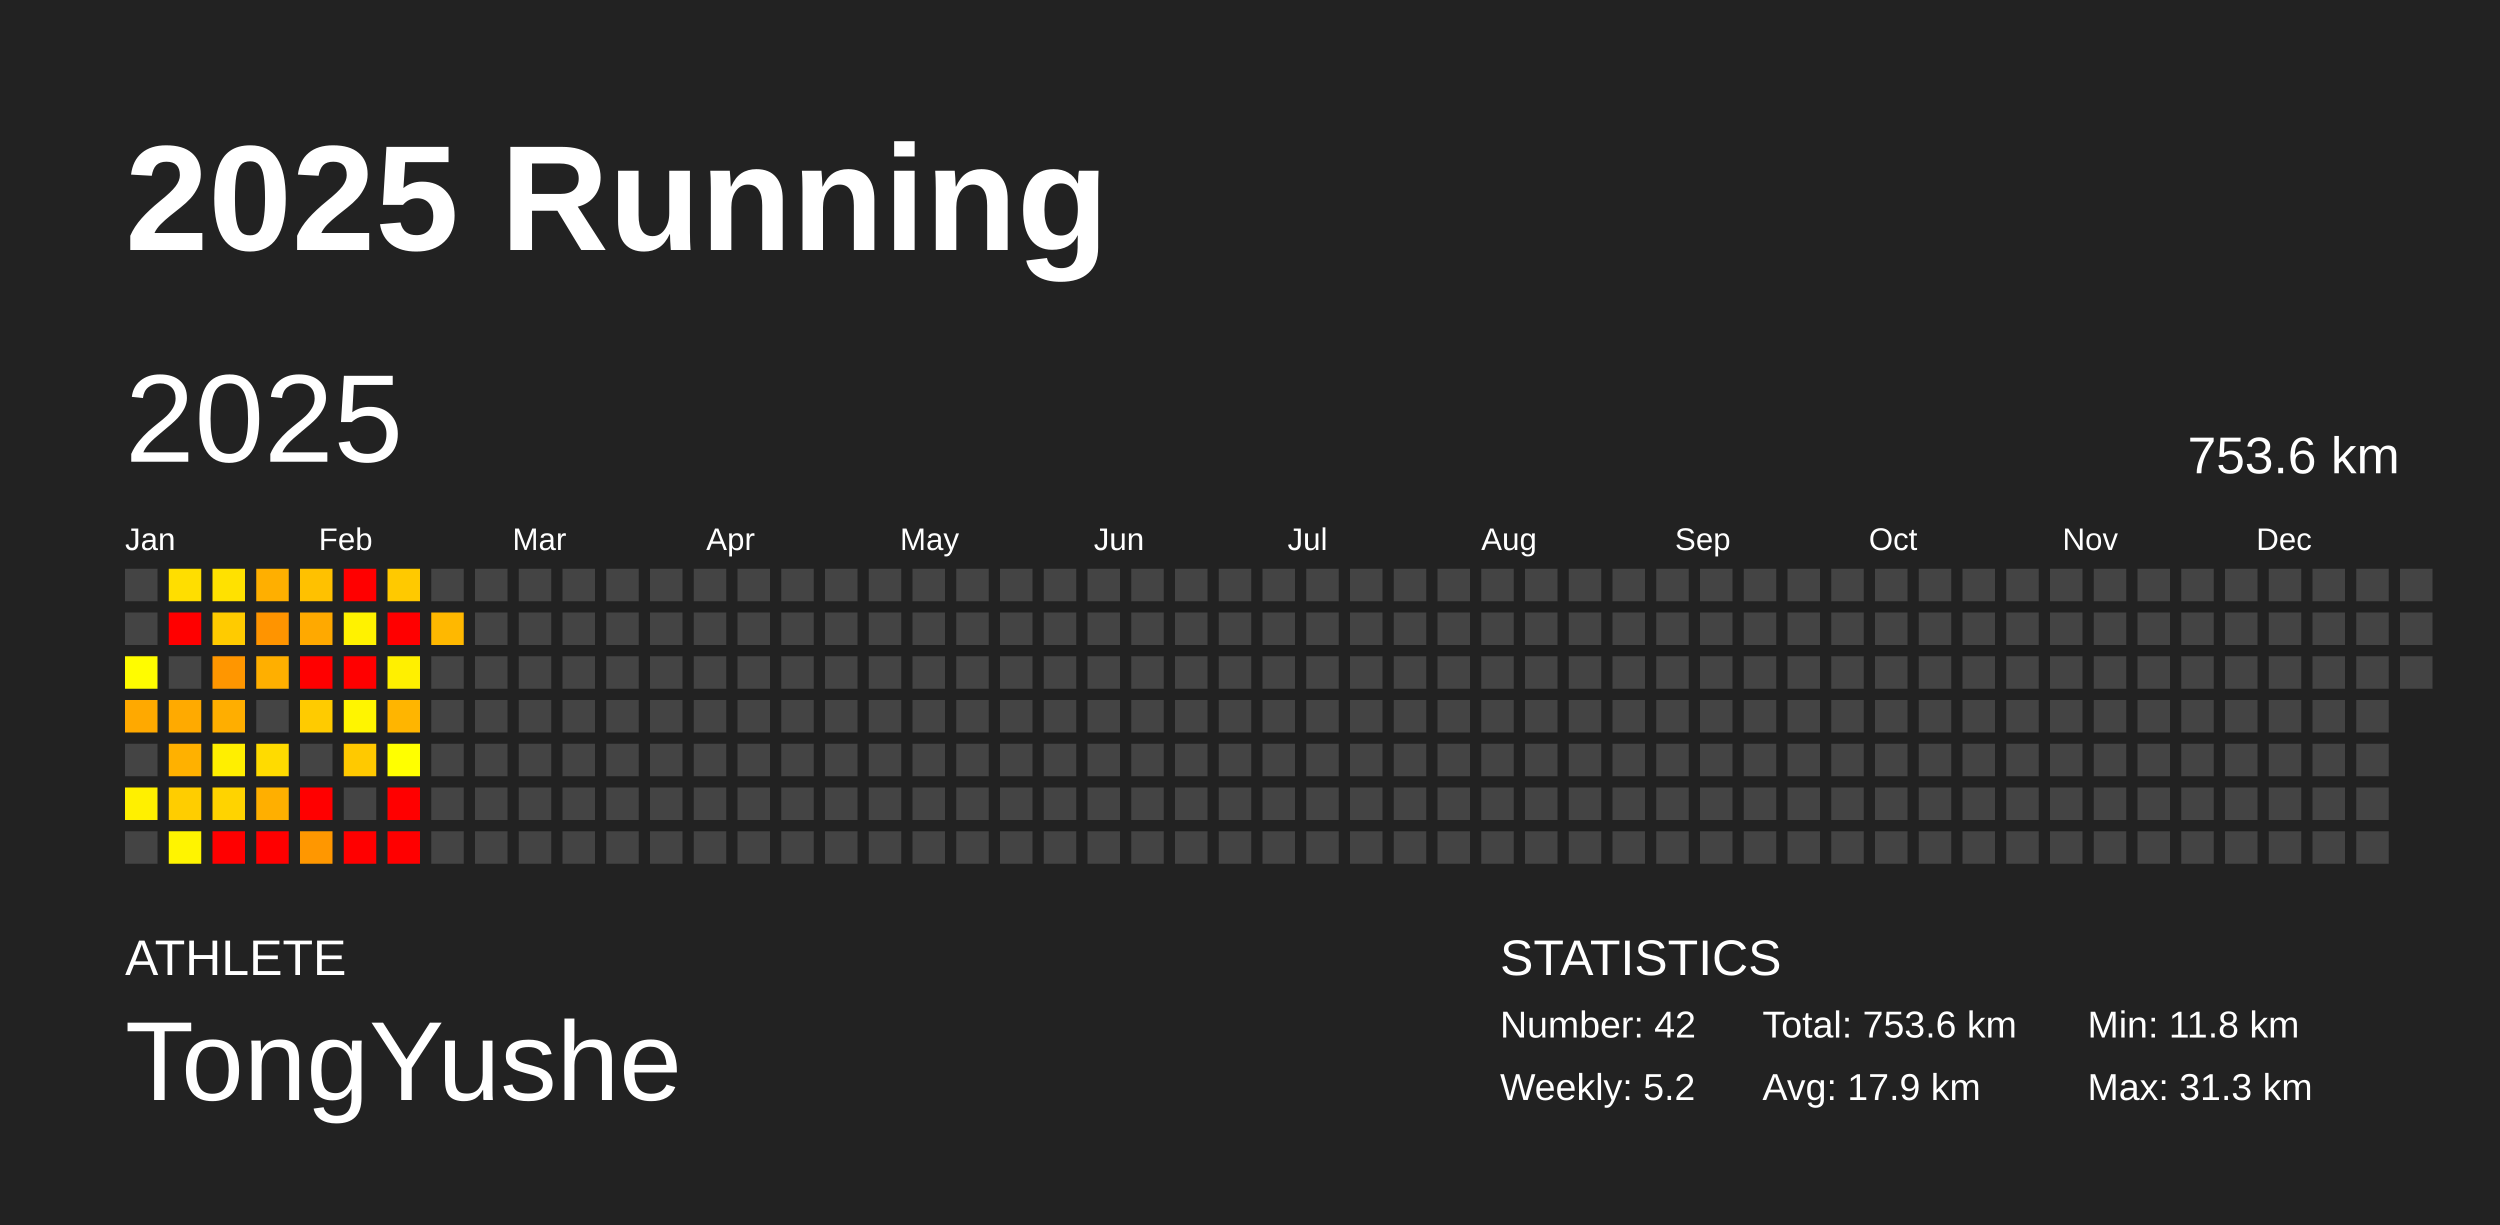
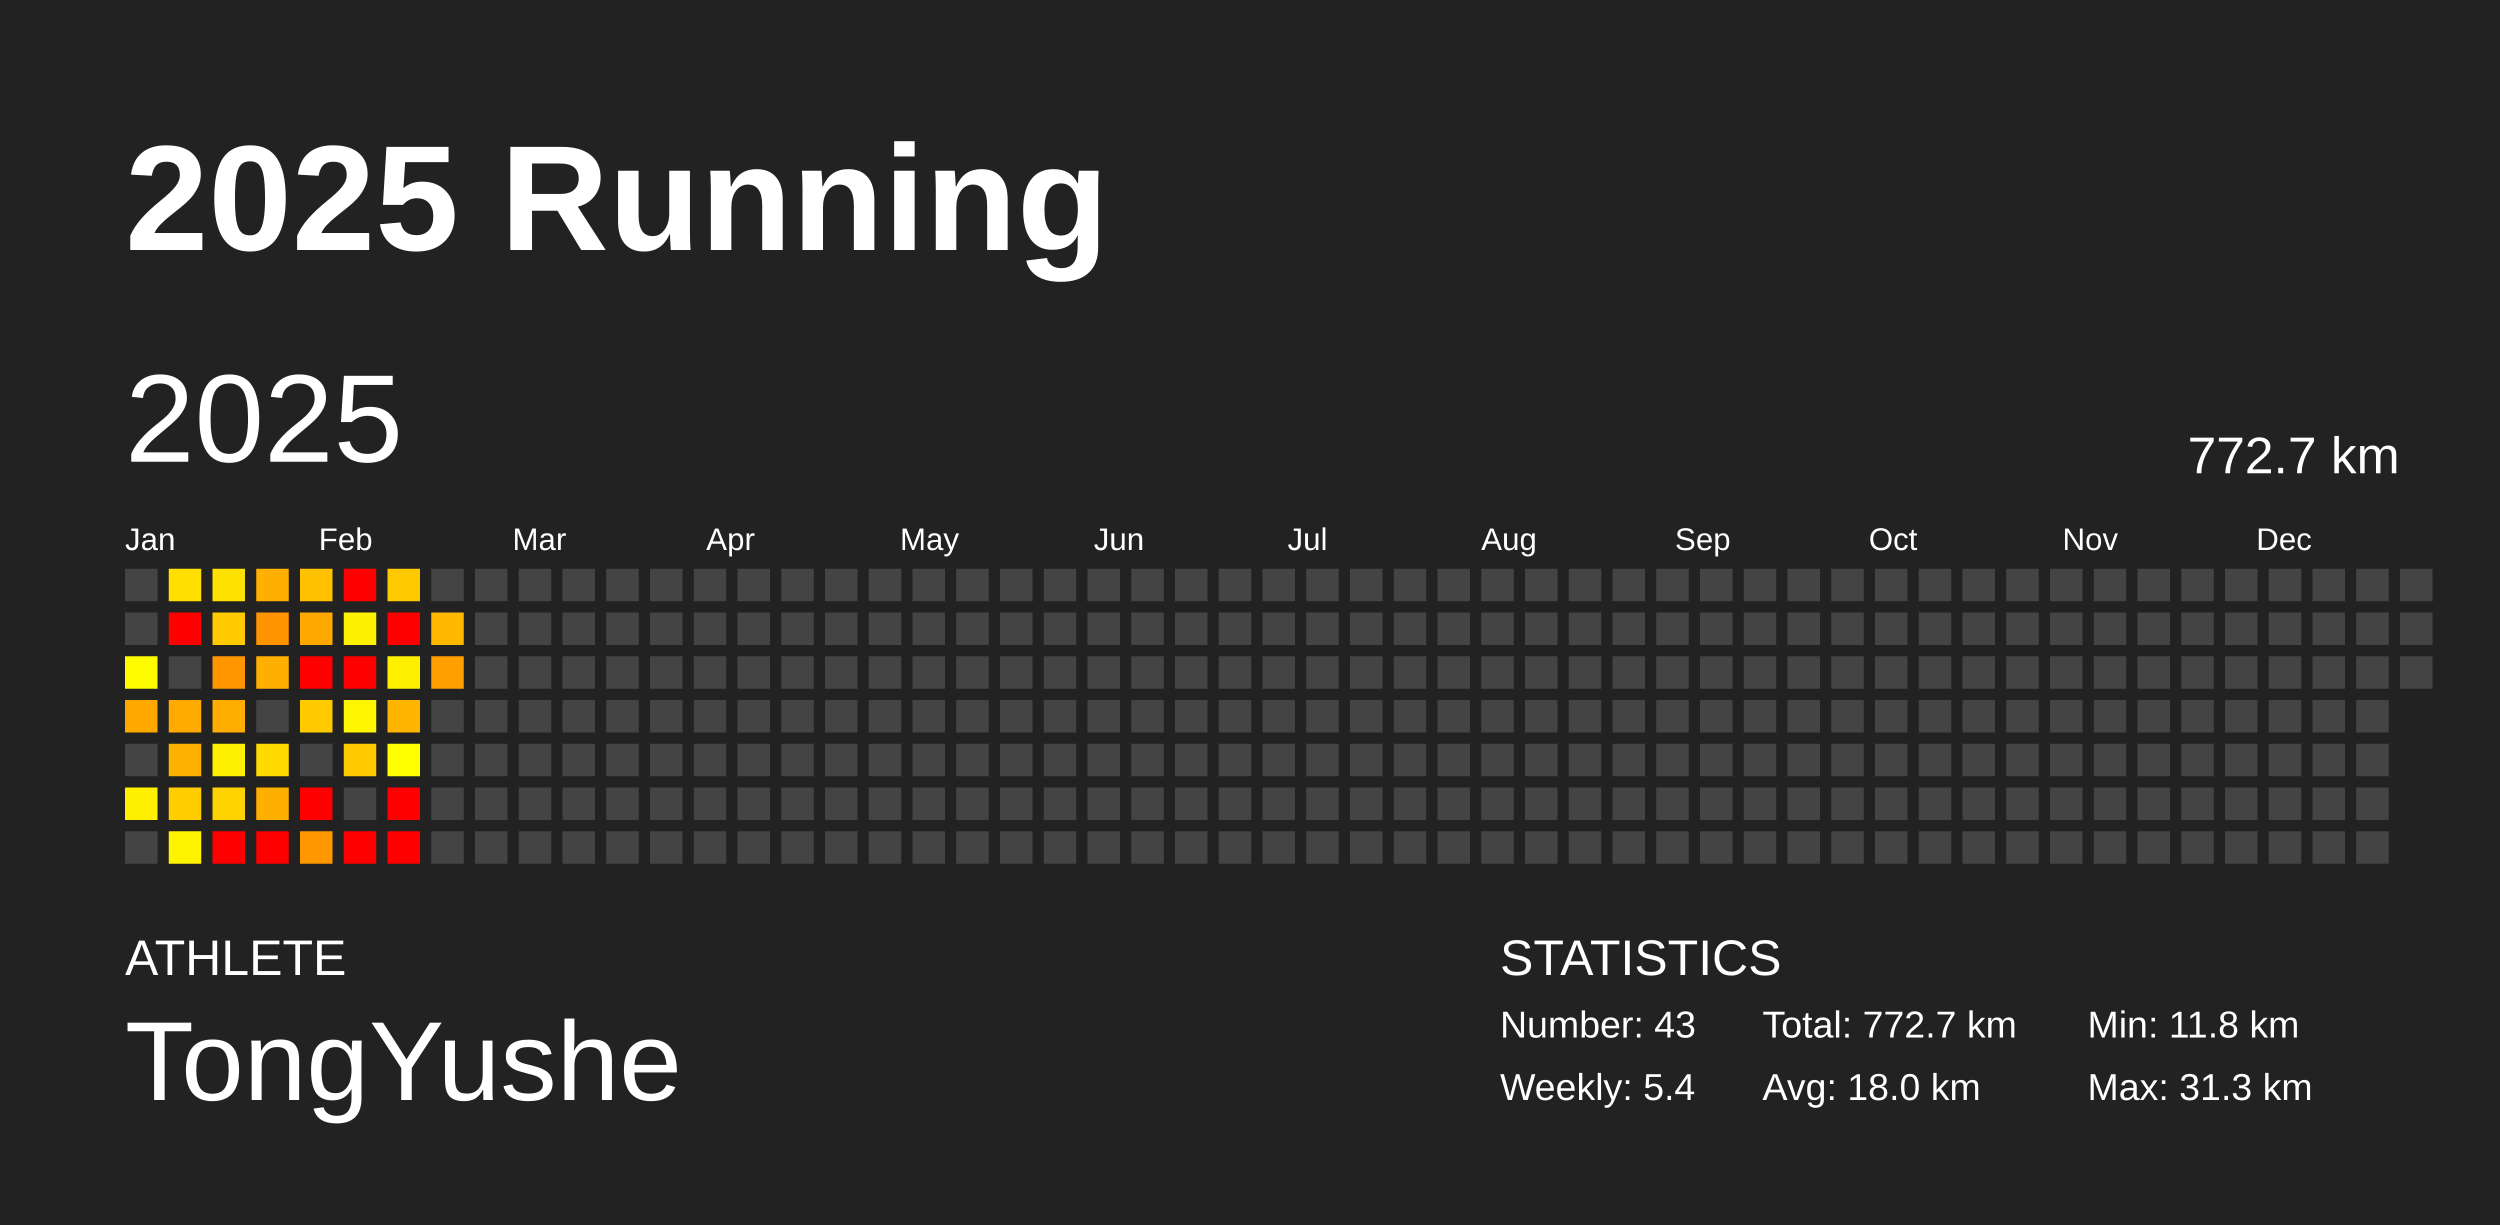
<svg xmlns="http://www.w3.org/2000/svg" baseProfile="full" height="98mm" version="1.1" viewBox="0,0,200,98" width="200mm">
  <defs />
  <rect fill="#222222" height="98" width="200" x="0" y="0" />
  <text fill="#FFFFFF" style="font-size:12px; font-family:Arial; font-weight:bold;" x="10" y="20">2025 Running</text>
  <text fill="#FFFFFF" style="font-size:4px; font-family:Arial" x="10" y="78">ATHLETE</text>
  <text fill="#FFFFFF" style="font-size:9px; font-family:Arial" x="10" y="88">TongYushe</text>
  <text fill="#FFFFFF" style="font-size:4px; font-family:Arial" x="120" y="78">STATISTICS</text>
-   <text fill="#FFFFFF" style="font-size:3px; font-family:Arial" x="120" y="83">Number: 42</text>
-   <text fill="#FFFFFF" style="font-size:3px; font-family:Arial" x="120" y="88">Weekly: 5.2</text>
-   <text fill="#FFFFFF" style="font-size:3px; font-family:Arial" x="141" y="83">Total: 753.6 km</text>
-   <text fill="#FFFFFF" style="font-size:3px; font-family:Arial" x="141" y="88">Avg: 17.9 km</text>
+   <text fill="#FFFFFF" style="font-size:3px; font-family:Arial" x="120" y="83">Number: 43</text>
+   <text fill="#FFFFFF" style="font-size:3px; font-family:Arial" x="120" y="88">Weekly: 5.4</text>
+   <text fill="#FFFFFF" style="font-size:3px; font-family:Arial" x="141" y="83">Total: 772.7 km</text>
+   <text fill="#FFFFFF" style="font-size:3px; font-family:Arial" x="141" y="88">Avg: 18.0 km</text>
  <text fill="#FFFFFF" style="font-size:3px; font-family:Arial" x="167" y="83">Min: 11.8 km</text>
  <text fill="#FFFFFF" style="font-size:3px; font-family:Arial" x="167" y="88">Max: 31.3 km</text>
  <text dominant-baseline="hanging" fill="#FFFFFF" style="font-size:10.0px; font-family:Arial;" x="10" y="30">2025</text>
-   <text dominant-baseline="hanging" fill="#FFFFFF" style="font-size:4.125px; font-family:Arial;" x="175" y="35">753.6 km</text>
+   <text dominant-baseline="hanging" fill="#FFFFFF" style="font-size:4.125px; font-family:Arial;" x="175" y="35">772.7 km</text>
  <text fill="#FFFFFF" style="font-size:2.5px; font-family:Arial" x="10.0" y="44">Jan</text>
  <text fill="#FFFFFF" style="font-size:2.5px; font-family:Arial" x="25.5" y="44">Feb</text>
  <text fill="#FFFFFF" style="font-size:2.5px; font-family:Arial" x="41.0" y="44">Mar</text>
  <text fill="#FFFFFF" style="font-size:2.5px; font-family:Arial" x="56.5" y="44">Apr</text>
  <text fill="#FFFFFF" style="font-size:2.5px; font-family:Arial" x="72.0" y="44">May</text>
  <text fill="#FFFFFF" style="font-size:2.5px; font-family:Arial" x="87.5" y="44">Jun</text>
  <text fill="#FFFFFF" style="font-size:2.5px; font-family:Arial" x="103.0" y="44">Jul</text>
  <text fill="#FFFFFF" style="font-size:2.5px; font-family:Arial" x="118.5" y="44">Aug</text>
  <text fill="#FFFFFF" style="font-size:2.5px; font-family:Arial" x="134.0" y="44">Sep</text>
  <text fill="#FFFFFF" style="font-size:2.5px; font-family:Arial" x="149.5" y="44">Oct</text>
  <text fill="#FFFFFF" style="font-size:2.5px; font-family:Arial" x="165.0" y="44">Nov</text>
  <text fill="#FFFFFF" style="font-size:2.5px; font-family:Arial" x="180.5" y="44">Dec</text>
  <rect fill="#444444" height="2.6" width="2.6" x="10.0" y="45.5" />
  <rect fill="#444444" height="2.6" width="2.6" x="10.0" y="49.0" />
  <rect fill="#fffc00" height="2.6" width="2.6" x="10.0" y="52.5" />
  <rect fill="#ffa900" height="2.6" width="2.6" x="10.0" y="56.0" />
  <rect fill="#444444" height="2.6" width="2.6" x="10.0" y="59.5" />
  <rect fill="#fff000" height="2.6" width="2.6" x="10.0" y="63.0" />
  <rect fill="#444444" height="2.6" width="2.6" x="10.0" y="66.5" />
  <rect fill="#ffde00" height="2.6" width="2.6" x="13.5" y="45.5" />
  <rect fill="red" height="2.6" width="2.6" x="13.5" y="49.0" />
  <rect fill="#444444" height="2.6" width="2.6" x="13.5" y="52.5" />
  <rect fill="#ffaa00" height="2.6" width="2.6" x="13.5" y="56.0" />
  <rect fill="#ffb100" height="2.6" width="2.6" x="13.5" y="59.5" />
  <rect fill="#ffcd00" height="2.6" width="2.6" x="13.5" y="63.0" />
  <rect fill="#fff400" height="2.6" width="2.6" x="13.5" y="66.5" />
  <rect fill="#ffe100" height="2.6" width="2.6" x="17.0" y="45.5" />
  <rect fill="#ffcb00" height="2.6" width="2.6" x="17.0" y="49.0" />
  <rect fill="#ff9600" height="2.6" width="2.6" x="17.0" y="52.5" />
  <rect fill="#ffae00" height="2.6" width="2.6" x="17.0" y="56.0" />
  <rect fill="#ffef00" height="2.6" width="2.6" x="17.0" y="59.5" />
  <rect fill="#ffd300" height="2.6" width="2.6" x="17.0" y="63.0" />
  <rect fill="red" height="2.6" width="2.6" x="17.0" y="66.5" />
  <rect fill="#ffaf00" height="2.6" width="2.6" x="20.5" y="45.5" />
  <rect fill="#ff9400" height="2.6" width="2.6" x="20.5" y="49.0" />
  <rect fill="#ffaf00" height="2.6" width="2.6" x="20.5" y="52.5" />
  <rect fill="#444444" height="2.6" width="2.6" x="20.5" y="56.0" />
  <rect fill="#ffdb00" height="2.6" width="2.6" x="20.5" y="59.5" />
  <rect fill="#ffaf00" height="2.6" width="2.6" x="20.5" y="63.0" />
  <rect fill="red" height="2.6" width="2.6" x="20.5" y="66.5" />
  <rect fill="#ffc100" height="2.6" width="2.6" x="24.0" y="45.5" />
  <rect fill="#ffa900" height="2.6" width="2.6" x="24.0" y="49.0" />
  <rect fill="red" height="2.6" width="2.6" x="24.0" y="52.5" />
  <rect fill="#ffcb00" height="2.6" width="2.6" x="24.0" y="56.0" />
  <rect fill="#444444" height="2.6" width="2.6" x="24.0" y="59.5" />
  <rect fill="red" height="2.6" width="2.6" x="24.0" y="63.0" />
  <rect fill="#ff9700" height="2.6" width="2.6" x="24.0" y="66.5" />
  <rect fill="red" height="2.6" width="2.6" x="27.5" y="45.5" />
  <rect fill="#fff200" height="2.6" width="2.6" x="27.5" y="49.0" />
  <rect fill="red" height="2.6" width="2.6" x="27.5" y="52.5" />
  <rect fill="#fff500" height="2.6" width="2.6" x="27.5" y="56.0" />
  <rect fill="#ffc900" height="2.6" width="2.6" x="27.5" y="59.5" />
  <rect fill="#444444" height="2.6" width="2.6" x="27.5" y="63.0" />
  <rect fill="red" height="2.6" width="2.6" x="27.5" y="66.5" />
  <rect fill="#ffc900" height="2.6" width="2.6" x="31.0" y="45.5" />
  <rect fill="red" height="2.6" width="2.6" x="31.0" y="49.0" />
  <rect fill="#fff000" height="2.6" width="2.6" x="31.0" y="52.5" />
  <rect fill="#ffb500" height="2.6" width="2.6" x="31.0" y="56.0" />
  <rect fill="#ffff00" height="2.6" width="2.6" x="31.0" y="59.5" />
  <rect fill="red" height="2.6" width="2.6" x="31.0" y="63.0" />
  <rect fill="red" height="2.6" width="2.6" x="31.0" y="66.5" />
  <rect fill="#444444" height="2.6" width="2.6" x="34.5" y="45.5" />
  <rect fill="#ffb800" height="2.6" width="2.6" x="34.5" y="49.0" />
-   <rect fill="#444444" height="2.6" width="2.6" x="34.5" y="52.5" />
+   <rect fill="#ff9f00" height="2.6" width="2.6" x="34.5" y="52.5" />
  <rect fill="#444444" height="2.6" width="2.6" x="34.5" y="56.0" />
  <rect fill="#444444" height="2.6" width="2.6" x="34.5" y="59.5" />
  <rect fill="#444444" height="2.6" width="2.6" x="34.5" y="63.0" />
  <rect fill="#444444" height="2.6" width="2.6" x="34.5" y="66.5" />
  <rect fill="#444444" height="2.6" width="2.6" x="38.0" y="45.5" />
  <rect fill="#444444" height="2.6" width="2.6" x="38.0" y="49.0" />
  <rect fill="#444444" height="2.6" width="2.6" x="38.0" y="52.5" />
  <rect fill="#444444" height="2.6" width="2.6" x="38.0" y="56.0" />
  <rect fill="#444444" height="2.6" width="2.6" x="38.0" y="59.5" />
  <rect fill="#444444" height="2.6" width="2.6" x="38.0" y="63.0" />
  <rect fill="#444444" height="2.6" width="2.6" x="38.0" y="66.5" />
  <rect fill="#444444" height="2.6" width="2.6" x="41.5" y="45.5" />
  <rect fill="#444444" height="2.6" width="2.6" x="41.5" y="49.0" />
  <rect fill="#444444" height="2.6" width="2.6" x="41.5" y="52.5" />
  <rect fill="#444444" height="2.6" width="2.6" x="41.5" y="56.0" />
  <rect fill="#444444" height="2.6" width="2.6" x="41.5" y="59.5" />
  <rect fill="#444444" height="2.6" width="2.6" x="41.5" y="63.0" />
  <rect fill="#444444" height="2.6" width="2.6" x="41.5" y="66.5" />
  <rect fill="#444444" height="2.6" width="2.6" x="45.0" y="45.5" />
  <rect fill="#444444" height="2.6" width="2.6" x="45.0" y="49.0" />
  <rect fill="#444444" height="2.6" width="2.6" x="45.0" y="52.5" />
  <rect fill="#444444" height="2.6" width="2.6" x="45.0" y="56.0" />
  <rect fill="#444444" height="2.6" width="2.6" x="45.0" y="59.5" />
  <rect fill="#444444" height="2.6" width="2.6" x="45.0" y="63.0" />
  <rect fill="#444444" height="2.6" width="2.6" x="45.0" y="66.5" />
  <rect fill="#444444" height="2.6" width="2.6" x="48.5" y="45.5" />
  <rect fill="#444444" height="2.6" width="2.6" x="48.5" y="49.0" />
  <rect fill="#444444" height="2.6" width="2.6" x="48.5" y="52.5" />
  <rect fill="#444444" height="2.6" width="2.6" x="48.5" y="56.0" />
  <rect fill="#444444" height="2.6" width="2.6" x="48.5" y="59.5" />
  <rect fill="#444444" height="2.6" width="2.6" x="48.5" y="63.0" />
  <rect fill="#444444" height="2.6" width="2.6" x="48.5" y="66.5" />
  <rect fill="#444444" height="2.6" width="2.6" x="52.0" y="45.5" />
  <rect fill="#444444" height="2.6" width="2.6" x="52.0" y="49.0" />
  <rect fill="#444444" height="2.6" width="2.6" x="52.0" y="52.5" />
  <rect fill="#444444" height="2.6" width="2.6" x="52.0" y="56.0" />
  <rect fill="#444444" height="2.6" width="2.6" x="52.0" y="59.5" />
  <rect fill="#444444" height="2.6" width="2.6" x="52.0" y="63.0" />
  <rect fill="#444444" height="2.6" width="2.6" x="52.0" y="66.5" />
  <rect fill="#444444" height="2.6" width="2.6" x="55.5" y="45.5" />
  <rect fill="#444444" height="2.6" width="2.6" x="55.5" y="49.0" />
  <rect fill="#444444" height="2.6" width="2.6" x="55.5" y="52.5" />
  <rect fill="#444444" height="2.6" width="2.6" x="55.5" y="56.0" />
  <rect fill="#444444" height="2.6" width="2.6" x="55.5" y="59.5" />
  <rect fill="#444444" height="2.6" width="2.6" x="55.5" y="63.0" />
  <rect fill="#444444" height="2.6" width="2.6" x="55.5" y="66.5" />
  <rect fill="#444444" height="2.6" width="2.6" x="59.0" y="45.5" />
  <rect fill="#444444" height="2.6" width="2.6" x="59.0" y="49.0" />
  <rect fill="#444444" height="2.6" width="2.6" x="59.0" y="52.5" />
  <rect fill="#444444" height="2.6" width="2.6" x="59.0" y="56.0" />
  <rect fill="#444444" height="2.6" width="2.6" x="59.0" y="59.5" />
  <rect fill="#444444" height="2.6" width="2.6" x="59.0" y="63.0" />
  <rect fill="#444444" height="2.6" width="2.6" x="59.0" y="66.5" />
  <rect fill="#444444" height="2.6" width="2.6" x="62.5" y="45.5" />
  <rect fill="#444444" height="2.6" width="2.6" x="62.5" y="49.0" />
  <rect fill="#444444" height="2.6" width="2.6" x="62.5" y="52.5" />
  <rect fill="#444444" height="2.6" width="2.6" x="62.5" y="56.0" />
  <rect fill="#444444" height="2.6" width="2.6" x="62.5" y="59.5" />
  <rect fill="#444444" height="2.6" width="2.6" x="62.5" y="63.0" />
  <rect fill="#444444" height="2.6" width="2.6" x="62.5" y="66.5" />
  <rect fill="#444444" height="2.6" width="2.6" x="66.0" y="45.5" />
  <rect fill="#444444" height="2.6" width="2.6" x="66.0" y="49.0" />
  <rect fill="#444444" height="2.6" width="2.6" x="66.0" y="52.5" />
  <rect fill="#444444" height="2.6" width="2.6" x="66.0" y="56.0" />
  <rect fill="#444444" height="2.6" width="2.6" x="66.0" y="59.5" />
  <rect fill="#444444" height="2.6" width="2.6" x="66.0" y="63.0" />
  <rect fill="#444444" height="2.6" width="2.6" x="66.0" y="66.5" />
  <rect fill="#444444" height="2.6" width="2.6" x="69.5" y="45.5" />
  <rect fill="#444444" height="2.6" width="2.6" x="69.5" y="49.0" />
  <rect fill="#444444" height="2.6" width="2.6" x="69.5" y="52.5" />
  <rect fill="#444444" height="2.6" width="2.6" x="69.5" y="56.0" />
  <rect fill="#444444" height="2.6" width="2.6" x="69.5" y="59.5" />
  <rect fill="#444444" height="2.6" width="2.6" x="69.5" y="63.0" />
  <rect fill="#444444" height="2.6" width="2.6" x="69.5" y="66.5" />
  <rect fill="#444444" height="2.6" width="2.6" x="73.0" y="45.5" />
  <rect fill="#444444" height="2.6" width="2.6" x="73.0" y="49.0" />
  <rect fill="#444444" height="2.6" width="2.6" x="73.0" y="52.5" />
  <rect fill="#444444" height="2.6" width="2.6" x="73.0" y="56.0" />
  <rect fill="#444444" height="2.6" width="2.6" x="73.0" y="59.5" />
  <rect fill="#444444" height="2.6" width="2.6" x="73.0" y="63.0" />
  <rect fill="#444444" height="2.6" width="2.6" x="73.0" y="66.5" />
  <rect fill="#444444" height="2.6" width="2.6" x="76.5" y="45.5" />
  <rect fill="#444444" height="2.6" width="2.6" x="76.5" y="49.0" />
  <rect fill="#444444" height="2.6" width="2.6" x="76.5" y="52.5" />
  <rect fill="#444444" height="2.6" width="2.6" x="76.5" y="56.0" />
  <rect fill="#444444" height="2.6" width="2.6" x="76.5" y="59.5" />
  <rect fill="#444444" height="2.6" width="2.6" x="76.5" y="63.0" />
  <rect fill="#444444" height="2.6" width="2.6" x="76.5" y="66.5" />
  <rect fill="#444444" height="2.6" width="2.6" x="80.0" y="45.5" />
  <rect fill="#444444" height="2.6" width="2.6" x="80.0" y="49.0" />
  <rect fill="#444444" height="2.6" width="2.6" x="80.0" y="52.5" />
  <rect fill="#444444" height="2.6" width="2.6" x="80.0" y="56.0" />
  <rect fill="#444444" height="2.6" width="2.6" x="80.0" y="59.5" />
  <rect fill="#444444" height="2.6" width="2.6" x="80.0" y="63.0" />
  <rect fill="#444444" height="2.6" width="2.6" x="80.0" y="66.5" />
  <rect fill="#444444" height="2.6" width="2.6" x="83.5" y="45.5" />
  <rect fill="#444444" height="2.6" width="2.6" x="83.5" y="49.0" />
  <rect fill="#444444" height="2.6" width="2.6" x="83.5" y="52.5" />
  <rect fill="#444444" height="2.6" width="2.6" x="83.5" y="56.0" />
  <rect fill="#444444" height="2.6" width="2.6" x="83.5" y="59.5" />
  <rect fill="#444444" height="2.6" width="2.6" x="83.5" y="63.0" />
  <rect fill="#444444" height="2.6" width="2.6" x="83.5" y="66.5" />
  <rect fill="#444444" height="2.6" width="2.6" x="87.0" y="45.5" />
  <rect fill="#444444" height="2.6" width="2.6" x="87.0" y="49.0" />
  <rect fill="#444444" height="2.6" width="2.6" x="87.0" y="52.5" />
  <rect fill="#444444" height="2.6" width="2.6" x="87.0" y="56.0" />
  <rect fill="#444444" height="2.6" width="2.6" x="87.0" y="59.5" />
  <rect fill="#444444" height="2.6" width="2.6" x="87.0" y="63.0" />
  <rect fill="#444444" height="2.6" width="2.6" x="87.0" y="66.5" />
  <rect fill="#444444" height="2.6" width="2.6" x="90.5" y="45.5" />
  <rect fill="#444444" height="2.6" width="2.6" x="90.5" y="49.0" />
  <rect fill="#444444" height="2.6" width="2.6" x="90.5" y="52.5" />
  <rect fill="#444444" height="2.6" width="2.6" x="90.5" y="56.0" />
  <rect fill="#444444" height="2.6" width="2.6" x="90.5" y="59.5" />
  <rect fill="#444444" height="2.6" width="2.6" x="90.5" y="63.0" />
  <rect fill="#444444" height="2.6" width="2.6" x="90.5" y="66.5" />
  <rect fill="#444444" height="2.6" width="2.6" x="94.0" y="45.5" />
  <rect fill="#444444" height="2.6" width="2.6" x="94.0" y="49.0" />
  <rect fill="#444444" height="2.6" width="2.6" x="94.0" y="52.5" />
  <rect fill="#444444" height="2.6" width="2.6" x="94.0" y="56.0" />
  <rect fill="#444444" height="2.6" width="2.6" x="94.0" y="59.5" />
  <rect fill="#444444" height="2.6" width="2.6" x="94.0" y="63.0" />
  <rect fill="#444444" height="2.6" width="2.6" x="94.0" y="66.5" />
  <rect fill="#444444" height="2.6" width="2.6" x="97.5" y="45.5" />
  <rect fill="#444444" height="2.6" width="2.6" x="97.5" y="49.0" />
  <rect fill="#444444" height="2.6" width="2.6" x="97.5" y="52.5" />
  <rect fill="#444444" height="2.6" width="2.6" x="97.5" y="56.0" />
  <rect fill="#444444" height="2.6" width="2.6" x="97.5" y="59.5" />
  <rect fill="#444444" height="2.6" width="2.6" x="97.5" y="63.0" />
  <rect fill="#444444" height="2.6" width="2.6" x="97.5" y="66.5" />
  <rect fill="#444444" height="2.6" width="2.6" x="101.0" y="45.5" />
  <rect fill="#444444" height="2.6" width="2.6" x="101.0" y="49.0" />
  <rect fill="#444444" height="2.6" width="2.6" x="101.0" y="52.5" />
  <rect fill="#444444" height="2.6" width="2.6" x="101.0" y="56.0" />
  <rect fill="#444444" height="2.6" width="2.6" x="101.0" y="59.5" />
  <rect fill="#444444" height="2.6" width="2.6" x="101.0" y="63.0" />
  <rect fill="#444444" height="2.6" width="2.6" x="101.0" y="66.5" />
  <rect fill="#444444" height="2.6" width="2.6" x="104.5" y="45.5" />
  <rect fill="#444444" height="2.6" width="2.6" x="104.5" y="49.0" />
  <rect fill="#444444" height="2.6" width="2.6" x="104.5" y="52.5" />
  <rect fill="#444444" height="2.6" width="2.6" x="104.5" y="56.0" />
  <rect fill="#444444" height="2.6" width="2.6" x="104.5" y="59.5" />
  <rect fill="#444444" height="2.6" width="2.6" x="104.5" y="63.0" />
  <rect fill="#444444" height="2.6" width="2.6" x="104.5" y="66.5" />
  <rect fill="#444444" height="2.6" width="2.6" x="108.0" y="45.5" />
  <rect fill="#444444" height="2.6" width="2.6" x="108.0" y="49.0" />
  <rect fill="#444444" height="2.6" width="2.6" x="108.0" y="52.5" />
  <rect fill="#444444" height="2.6" width="2.6" x="108.0" y="56.0" />
  <rect fill="#444444" height="2.6" width="2.6" x="108.0" y="59.5" />
  <rect fill="#444444" height="2.6" width="2.6" x="108.0" y="63.0" />
  <rect fill="#444444" height="2.6" width="2.6" x="108.0" y="66.5" />
  <rect fill="#444444" height="2.6" width="2.6" x="111.5" y="45.5" />
  <rect fill="#444444" height="2.6" width="2.6" x="111.5" y="49.0" />
  <rect fill="#444444" height="2.6" width="2.6" x="111.5" y="52.5" />
  <rect fill="#444444" height="2.6" width="2.6" x="111.5" y="56.0" />
  <rect fill="#444444" height="2.6" width="2.6" x="111.5" y="59.5" />
  <rect fill="#444444" height="2.6" width="2.6" x="111.5" y="63.0" />
  <rect fill="#444444" height="2.6" width="2.6" x="111.5" y="66.5" />
  <rect fill="#444444" height="2.6" width="2.6" x="115.0" y="45.5" />
  <rect fill="#444444" height="2.6" width="2.6" x="115.0" y="49.0" />
  <rect fill="#444444" height="2.6" width="2.6" x="115.0" y="52.5" />
  <rect fill="#444444" height="2.6" width="2.6" x="115.0" y="56.0" />
  <rect fill="#444444" height="2.6" width="2.6" x="115.0" y="59.5" />
  <rect fill="#444444" height="2.6" width="2.6" x="115.0" y="63.0" />
  <rect fill="#444444" height="2.6" width="2.6" x="115.0" y="66.5" />
  <rect fill="#444444" height="2.6" width="2.6" x="118.5" y="45.5" />
  <rect fill="#444444" height="2.6" width="2.6" x="118.5" y="49.0" />
  <rect fill="#444444" height="2.6" width="2.6" x="118.5" y="52.5" />
  <rect fill="#444444" height="2.6" width="2.6" x="118.5" y="56.0" />
  <rect fill="#444444" height="2.6" width="2.6" x="118.5" y="59.5" />
  <rect fill="#444444" height="2.6" width="2.6" x="118.5" y="63.0" />
  <rect fill="#444444" height="2.6" width="2.6" x="118.5" y="66.5" />
  <rect fill="#444444" height="2.6" width="2.6" x="122.0" y="45.5" />
  <rect fill="#444444" height="2.6" width="2.6" x="122.0" y="49.0" />
  <rect fill="#444444" height="2.6" width="2.6" x="122.0" y="52.5" />
  <rect fill="#444444" height="2.6" width="2.6" x="122.0" y="56.0" />
  <rect fill="#444444" height="2.6" width="2.6" x="122.0" y="59.5" />
  <rect fill="#444444" height="2.6" width="2.6" x="122.0" y="63.0" />
  <rect fill="#444444" height="2.6" width="2.6" x="122.0" y="66.5" />
  <rect fill="#444444" height="2.6" width="2.6" x="125.5" y="45.5" />
  <rect fill="#444444" height="2.6" width="2.6" x="125.5" y="49.0" />
  <rect fill="#444444" height="2.6" width="2.6" x="125.5" y="52.5" />
  <rect fill="#444444" height="2.6" width="2.6" x="125.5" y="56.0" />
  <rect fill="#444444" height="2.6" width="2.6" x="125.5" y="59.5" />
  <rect fill="#444444" height="2.6" width="2.6" x="125.5" y="63.0" />
  <rect fill="#444444" height="2.6" width="2.6" x="125.5" y="66.5" />
  <rect fill="#444444" height="2.6" width="2.6" x="129.0" y="45.5" />
  <rect fill="#444444" height="2.6" width="2.6" x="129.0" y="49.0" />
  <rect fill="#444444" height="2.6" width="2.6" x="129.0" y="52.5" />
  <rect fill="#444444" height="2.6" width="2.6" x="129.0" y="56.0" />
  <rect fill="#444444" height="2.6" width="2.6" x="129.0" y="59.5" />
  <rect fill="#444444" height="2.6" width="2.6" x="129.0" y="63.0" />
  <rect fill="#444444" height="2.6" width="2.6" x="129.0" y="66.5" />
  <rect fill="#444444" height="2.6" width="2.6" x="132.5" y="45.5" />
  <rect fill="#444444" height="2.6" width="2.6" x="132.5" y="49.0" />
  <rect fill="#444444" height="2.6" width="2.6" x="132.5" y="52.5" />
  <rect fill="#444444" height="2.6" width="2.6" x="132.5" y="56.0" />
  <rect fill="#444444" height="2.6" width="2.6" x="132.5" y="59.5" />
  <rect fill="#444444" height="2.6" width="2.6" x="132.5" y="63.0" />
  <rect fill="#444444" height="2.6" width="2.6" x="132.5" y="66.5" />
  <rect fill="#444444" height="2.6" width="2.6" x="136.0" y="45.5" />
  <rect fill="#444444" height="2.6" width="2.6" x="136.0" y="49.0" />
  <rect fill="#444444" height="2.6" width="2.6" x="136.0" y="52.5" />
  <rect fill="#444444" height="2.6" width="2.6" x="136.0" y="56.0" />
  <rect fill="#444444" height="2.6" width="2.6" x="136.0" y="59.5" />
  <rect fill="#444444" height="2.6" width="2.6" x="136.0" y="63.0" />
  <rect fill="#444444" height="2.6" width="2.6" x="136.0" y="66.5" />
  <rect fill="#444444" height="2.6" width="2.6" x="139.5" y="45.5" />
  <rect fill="#444444" height="2.6" width="2.6" x="139.5" y="49.0" />
  <rect fill="#444444" height="2.6" width="2.6" x="139.5" y="52.5" />
  <rect fill="#444444" height="2.6" width="2.6" x="139.5" y="56.0" />
  <rect fill="#444444" height="2.6" width="2.6" x="139.5" y="59.5" />
  <rect fill="#444444" height="2.6" width="2.6" x="139.5" y="63.0" />
  <rect fill="#444444" height="2.6" width="2.6" x="139.5" y="66.5" />
  <rect fill="#444444" height="2.6" width="2.6" x="143.0" y="45.5" />
  <rect fill="#444444" height="2.6" width="2.6" x="143.0" y="49.0" />
  <rect fill="#444444" height="2.6" width="2.6" x="143.0" y="52.5" />
  <rect fill="#444444" height="2.6" width="2.6" x="143.0" y="56.0" />
  <rect fill="#444444" height="2.6" width="2.6" x="143.0" y="59.5" />
  <rect fill="#444444" height="2.6" width="2.6" x="143.0" y="63.0" />
  <rect fill="#444444" height="2.6" width="2.6" x="143.0" y="66.5" />
  <rect fill="#444444" height="2.6" width="2.6" x="146.5" y="45.5" />
  <rect fill="#444444" height="2.6" width="2.6" x="146.5" y="49.0" />
  <rect fill="#444444" height="2.6" width="2.6" x="146.5" y="52.5" />
  <rect fill="#444444" height="2.6" width="2.6" x="146.5" y="56.0" />
  <rect fill="#444444" height="2.6" width="2.6" x="146.5" y="59.5" />
  <rect fill="#444444" height="2.6" width="2.6" x="146.5" y="63.0" />
  <rect fill="#444444" height="2.6" width="2.6" x="146.5" y="66.5" />
  <rect fill="#444444" height="2.6" width="2.6" x="150.0" y="45.5" />
  <rect fill="#444444" height="2.6" width="2.6" x="150.0" y="49.0" />
  <rect fill="#444444" height="2.6" width="2.6" x="150.0" y="52.5" />
  <rect fill="#444444" height="2.6" width="2.6" x="150.0" y="56.0" />
  <rect fill="#444444" height="2.6" width="2.6" x="150.0" y="59.5" />
  <rect fill="#444444" height="2.6" width="2.6" x="150.0" y="63.0" />
  <rect fill="#444444" height="2.6" width="2.6" x="150.0" y="66.5" />
  <rect fill="#444444" height="2.6" width="2.6" x="153.5" y="45.5" />
  <rect fill="#444444" height="2.6" width="2.6" x="153.5" y="49.0" />
  <rect fill="#444444" height="2.6" width="2.6" x="153.5" y="52.5" />
  <rect fill="#444444" height="2.6" width="2.6" x="153.5" y="56.0" />
  <rect fill="#444444" height="2.6" width="2.6" x="153.5" y="59.5" />
  <rect fill="#444444" height="2.6" width="2.6" x="153.5" y="63.0" />
  <rect fill="#444444" height="2.6" width="2.6" x="153.5" y="66.5" />
  <rect fill="#444444" height="2.6" width="2.6" x="157.0" y="45.5" />
  <rect fill="#444444" height="2.6" width="2.6" x="157.0" y="49.0" />
  <rect fill="#444444" height="2.6" width="2.6" x="157.0" y="52.5" />
  <rect fill="#444444" height="2.6" width="2.6" x="157.0" y="56.0" />
  <rect fill="#444444" height="2.6" width="2.6" x="157.0" y="59.5" />
  <rect fill="#444444" height="2.6" width="2.6" x="157.0" y="63.0" />
  <rect fill="#444444" height="2.6" width="2.6" x="157.0" y="66.5" />
  <rect fill="#444444" height="2.6" width="2.6" x="160.5" y="45.5" />
  <rect fill="#444444" height="2.6" width="2.6" x="160.5" y="49.0" />
  <rect fill="#444444" height="2.6" width="2.6" x="160.5" y="52.5" />
  <rect fill="#444444" height="2.6" width="2.6" x="160.5" y="56.0" />
  <rect fill="#444444" height="2.6" width="2.6" x="160.5" y="59.5" />
  <rect fill="#444444" height="2.6" width="2.6" x="160.5" y="63.0" />
  <rect fill="#444444" height="2.6" width="2.6" x="160.5" y="66.5" />
  <rect fill="#444444" height="2.6" width="2.6" x="164.0" y="45.5" />
  <rect fill="#444444" height="2.6" width="2.6" x="164.0" y="49.0" />
  <rect fill="#444444" height="2.6" width="2.6" x="164.0" y="52.5" />
  <rect fill="#444444" height="2.6" width="2.6" x="164.0" y="56.0" />
  <rect fill="#444444" height="2.6" width="2.6" x="164.0" y="59.5" />
  <rect fill="#444444" height="2.6" width="2.6" x="164.0" y="63.0" />
  <rect fill="#444444" height="2.6" width="2.6" x="164.0" y="66.5" />
  <rect fill="#444444" height="2.6" width="2.6" x="167.5" y="45.5" />
  <rect fill="#444444" height="2.6" width="2.6" x="167.5" y="49.0" />
  <rect fill="#444444" height="2.6" width="2.6" x="167.5" y="52.5" />
  <rect fill="#444444" height="2.6" width="2.6" x="167.5" y="56.0" />
  <rect fill="#444444" height="2.6" width="2.6" x="167.5" y="59.5" />
  <rect fill="#444444" height="2.6" width="2.6" x="167.5" y="63.0" />
  <rect fill="#444444" height="2.6" width="2.6" x="167.5" y="66.5" />
  <rect fill="#444444" height="2.6" width="2.6" x="171.0" y="45.5" />
  <rect fill="#444444" height="2.6" width="2.6" x="171.0" y="49.0" />
  <rect fill="#444444" height="2.6" width="2.6" x="171.0" y="52.5" />
  <rect fill="#444444" height="2.6" width="2.6" x="171.0" y="56.0" />
  <rect fill="#444444" height="2.6" width="2.6" x="171.0" y="59.5" />
  <rect fill="#444444" height="2.6" width="2.6" x="171.0" y="63.0" />
  <rect fill="#444444" height="2.6" width="2.6" x="171.0" y="66.5" />
  <rect fill="#444444" height="2.6" width="2.6" x="174.5" y="45.5" />
  <rect fill="#444444" height="2.6" width="2.6" x="174.5" y="49.0" />
  <rect fill="#444444" height="2.6" width="2.6" x="174.5" y="52.5" />
  <rect fill="#444444" height="2.6" width="2.6" x="174.5" y="56.0" />
  <rect fill="#444444" height="2.6" width="2.6" x="174.5" y="59.5" />
  <rect fill="#444444" height="2.6" width="2.6" x="174.5" y="63.0" />
  <rect fill="#444444" height="2.6" width="2.6" x="174.5" y="66.5" />
  <rect fill="#444444" height="2.6" width="2.6" x="178.0" y="45.5" />
  <rect fill="#444444" height="2.6" width="2.6" x="178.0" y="49.0" />
  <rect fill="#444444" height="2.6" width="2.6" x="178.0" y="52.5" />
  <rect fill="#444444" height="2.6" width="2.6" x="178.0" y="56.0" />
  <rect fill="#444444" height="2.6" width="2.6" x="178.0" y="59.5" />
  <rect fill="#444444" height="2.6" width="2.6" x="178.0" y="63.0" />
  <rect fill="#444444" height="2.6" width="2.6" x="178.0" y="66.5" />
  <rect fill="#444444" height="2.6" width="2.6" x="181.5" y="45.5" />
  <rect fill="#444444" height="2.6" width="2.6" x="181.5" y="49.0" />
  <rect fill="#444444" height="2.6" width="2.6" x="181.5" y="52.5" />
  <rect fill="#444444" height="2.6" width="2.6" x="181.5" y="56.0" />
  <rect fill="#444444" height="2.6" width="2.6" x="181.5" y="59.5" />
  <rect fill="#444444" height="2.6" width="2.6" x="181.5" y="63.0" />
  <rect fill="#444444" height="2.6" width="2.6" x="181.5" y="66.5" />
  <rect fill="#444444" height="2.6" width="2.6" x="185.0" y="45.5" />
  <rect fill="#444444" height="2.6" width="2.6" x="185.0" y="49.0" />
  <rect fill="#444444" height="2.6" width="2.6" x="185.0" y="52.5" />
  <rect fill="#444444" height="2.6" width="2.6" x="185.0" y="56.0" />
  <rect fill="#444444" height="2.6" width="2.6" x="185.0" y="59.5" />
  <rect fill="#444444" height="2.6" width="2.6" x="185.0" y="63.0" />
  <rect fill="#444444" height="2.6" width="2.6" x="185.0" y="66.5" />
  <rect fill="#444444" height="2.6" width="2.6" x="188.5" y="45.5" />
  <rect fill="#444444" height="2.6" width="2.6" x="188.5" y="49.0" />
  <rect fill="#444444" height="2.6" width="2.6" x="188.5" y="52.5" />
  <rect fill="#444444" height="2.6" width="2.6" x="188.5" y="56.0" />
  <rect fill="#444444" height="2.6" width="2.6" x="188.5" y="59.5" />
  <rect fill="#444444" height="2.6" width="2.6" x="188.5" y="63.0" />
  <rect fill="#444444" height="2.6" width="2.6" x="188.5" y="66.5" />
  <rect fill="#444444" height="2.6" width="2.6" x="192.0" y="45.5" />
  <rect fill="#444444" height="2.6" width="2.6" x="192.0" y="49.0" />
  <rect fill="#444444" height="2.6" width="2.6" x="192.0" y="52.5" />
</svg>
